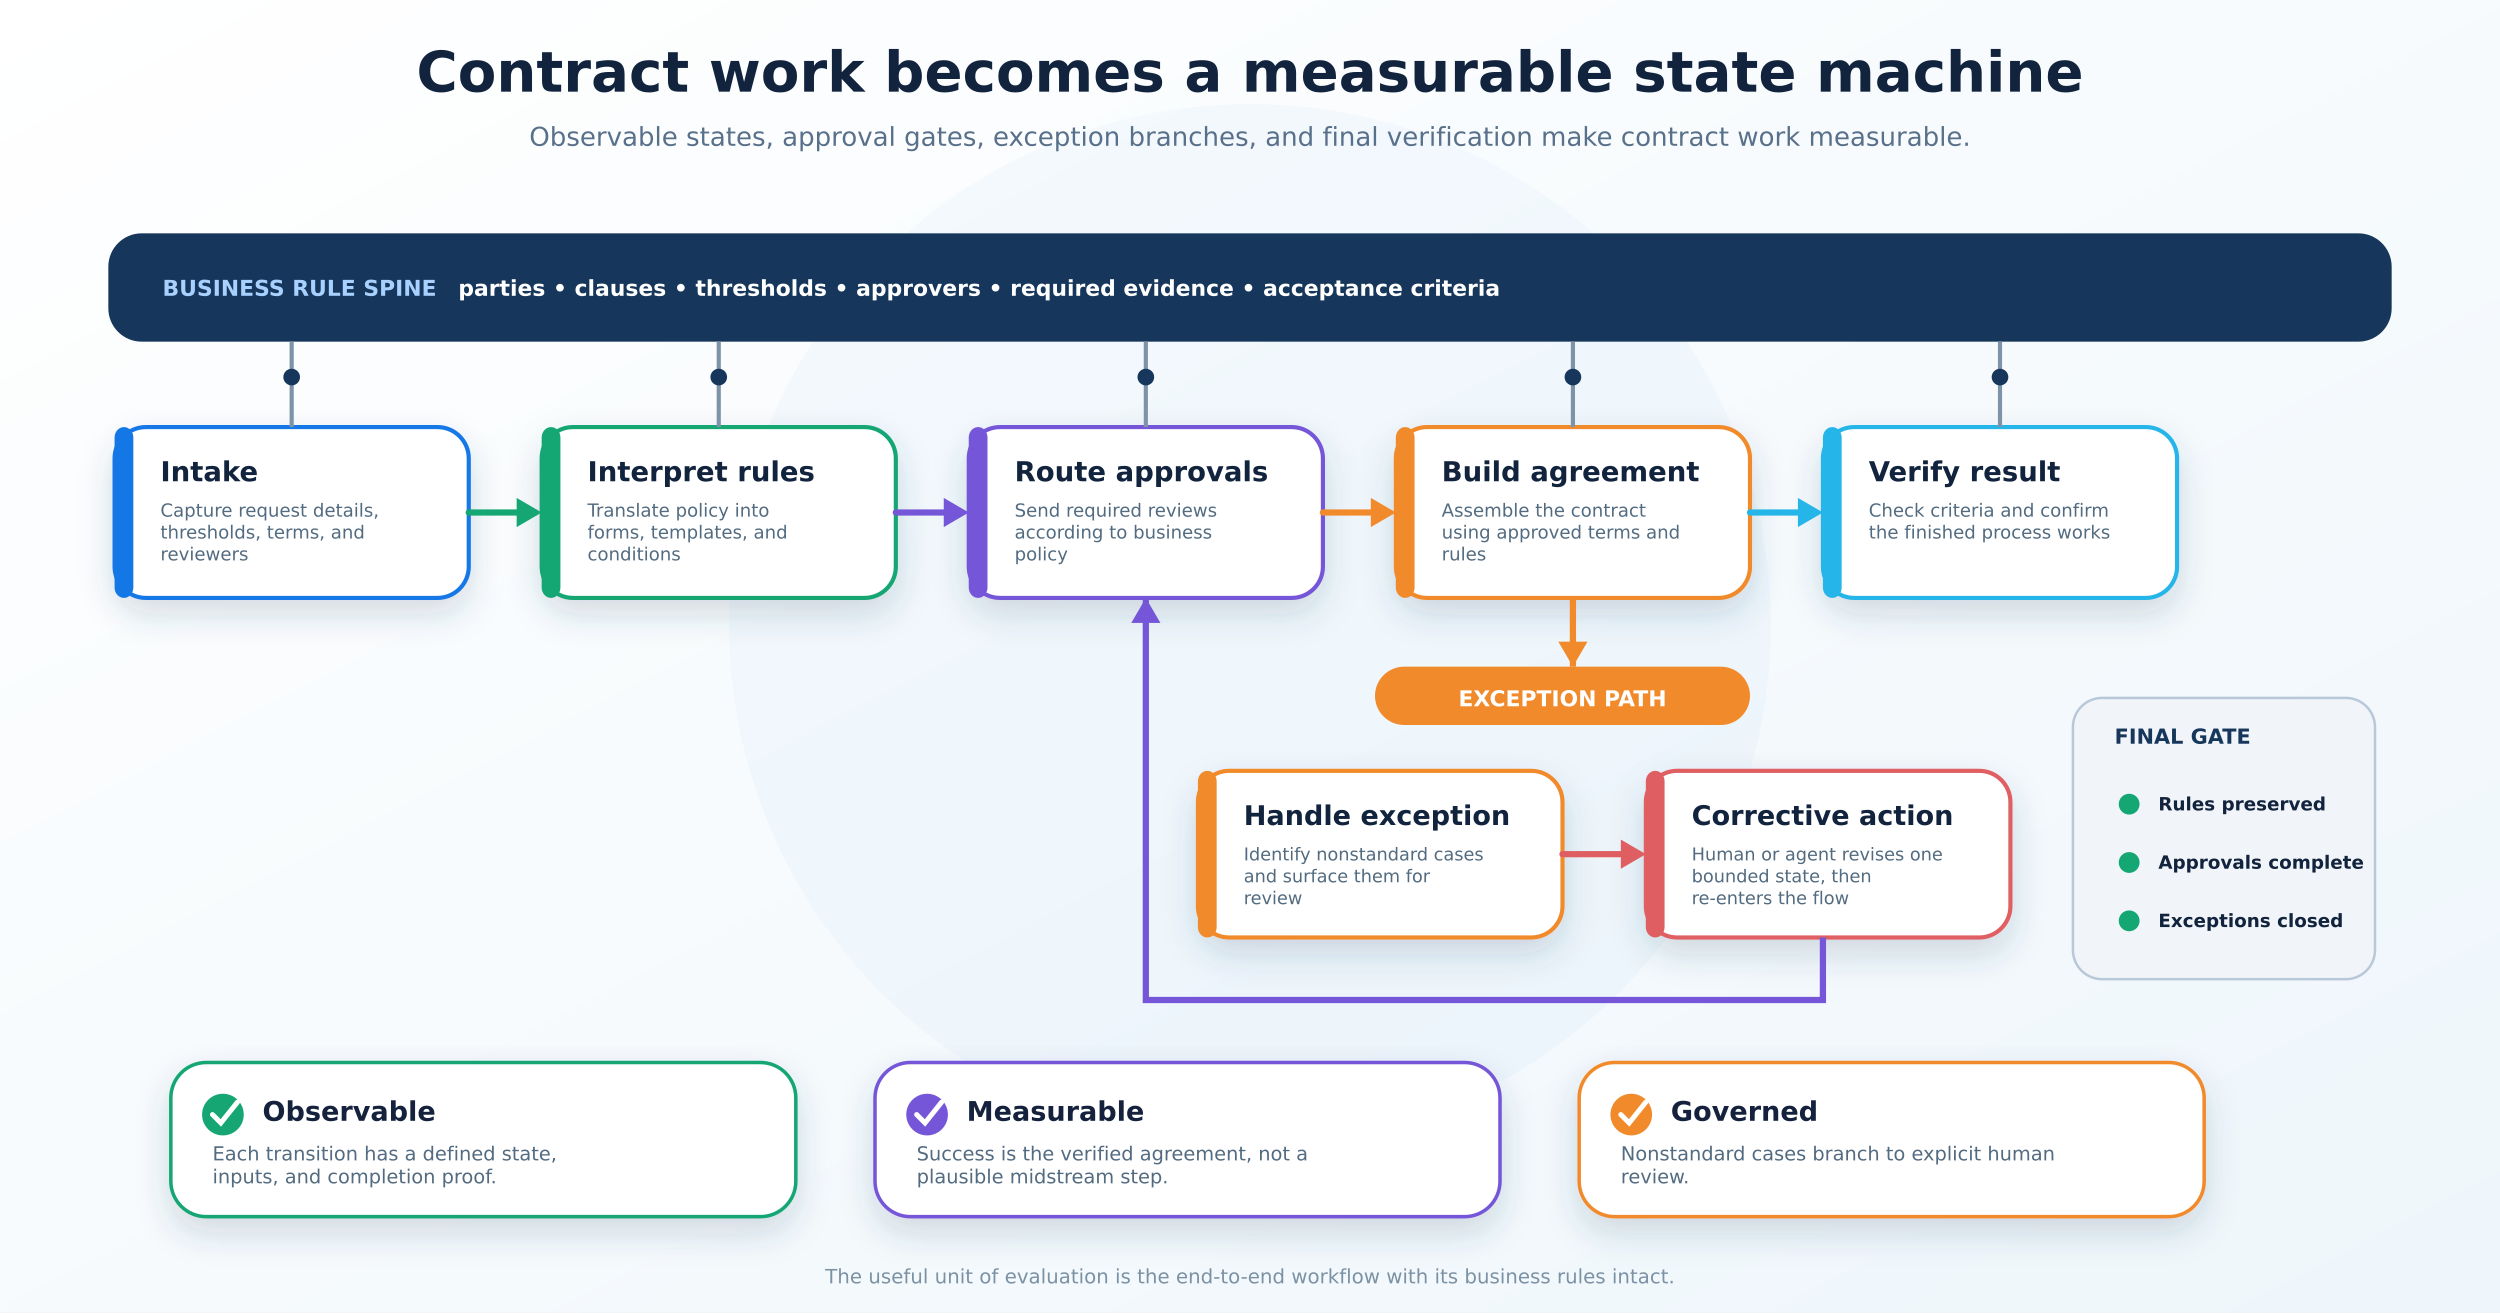
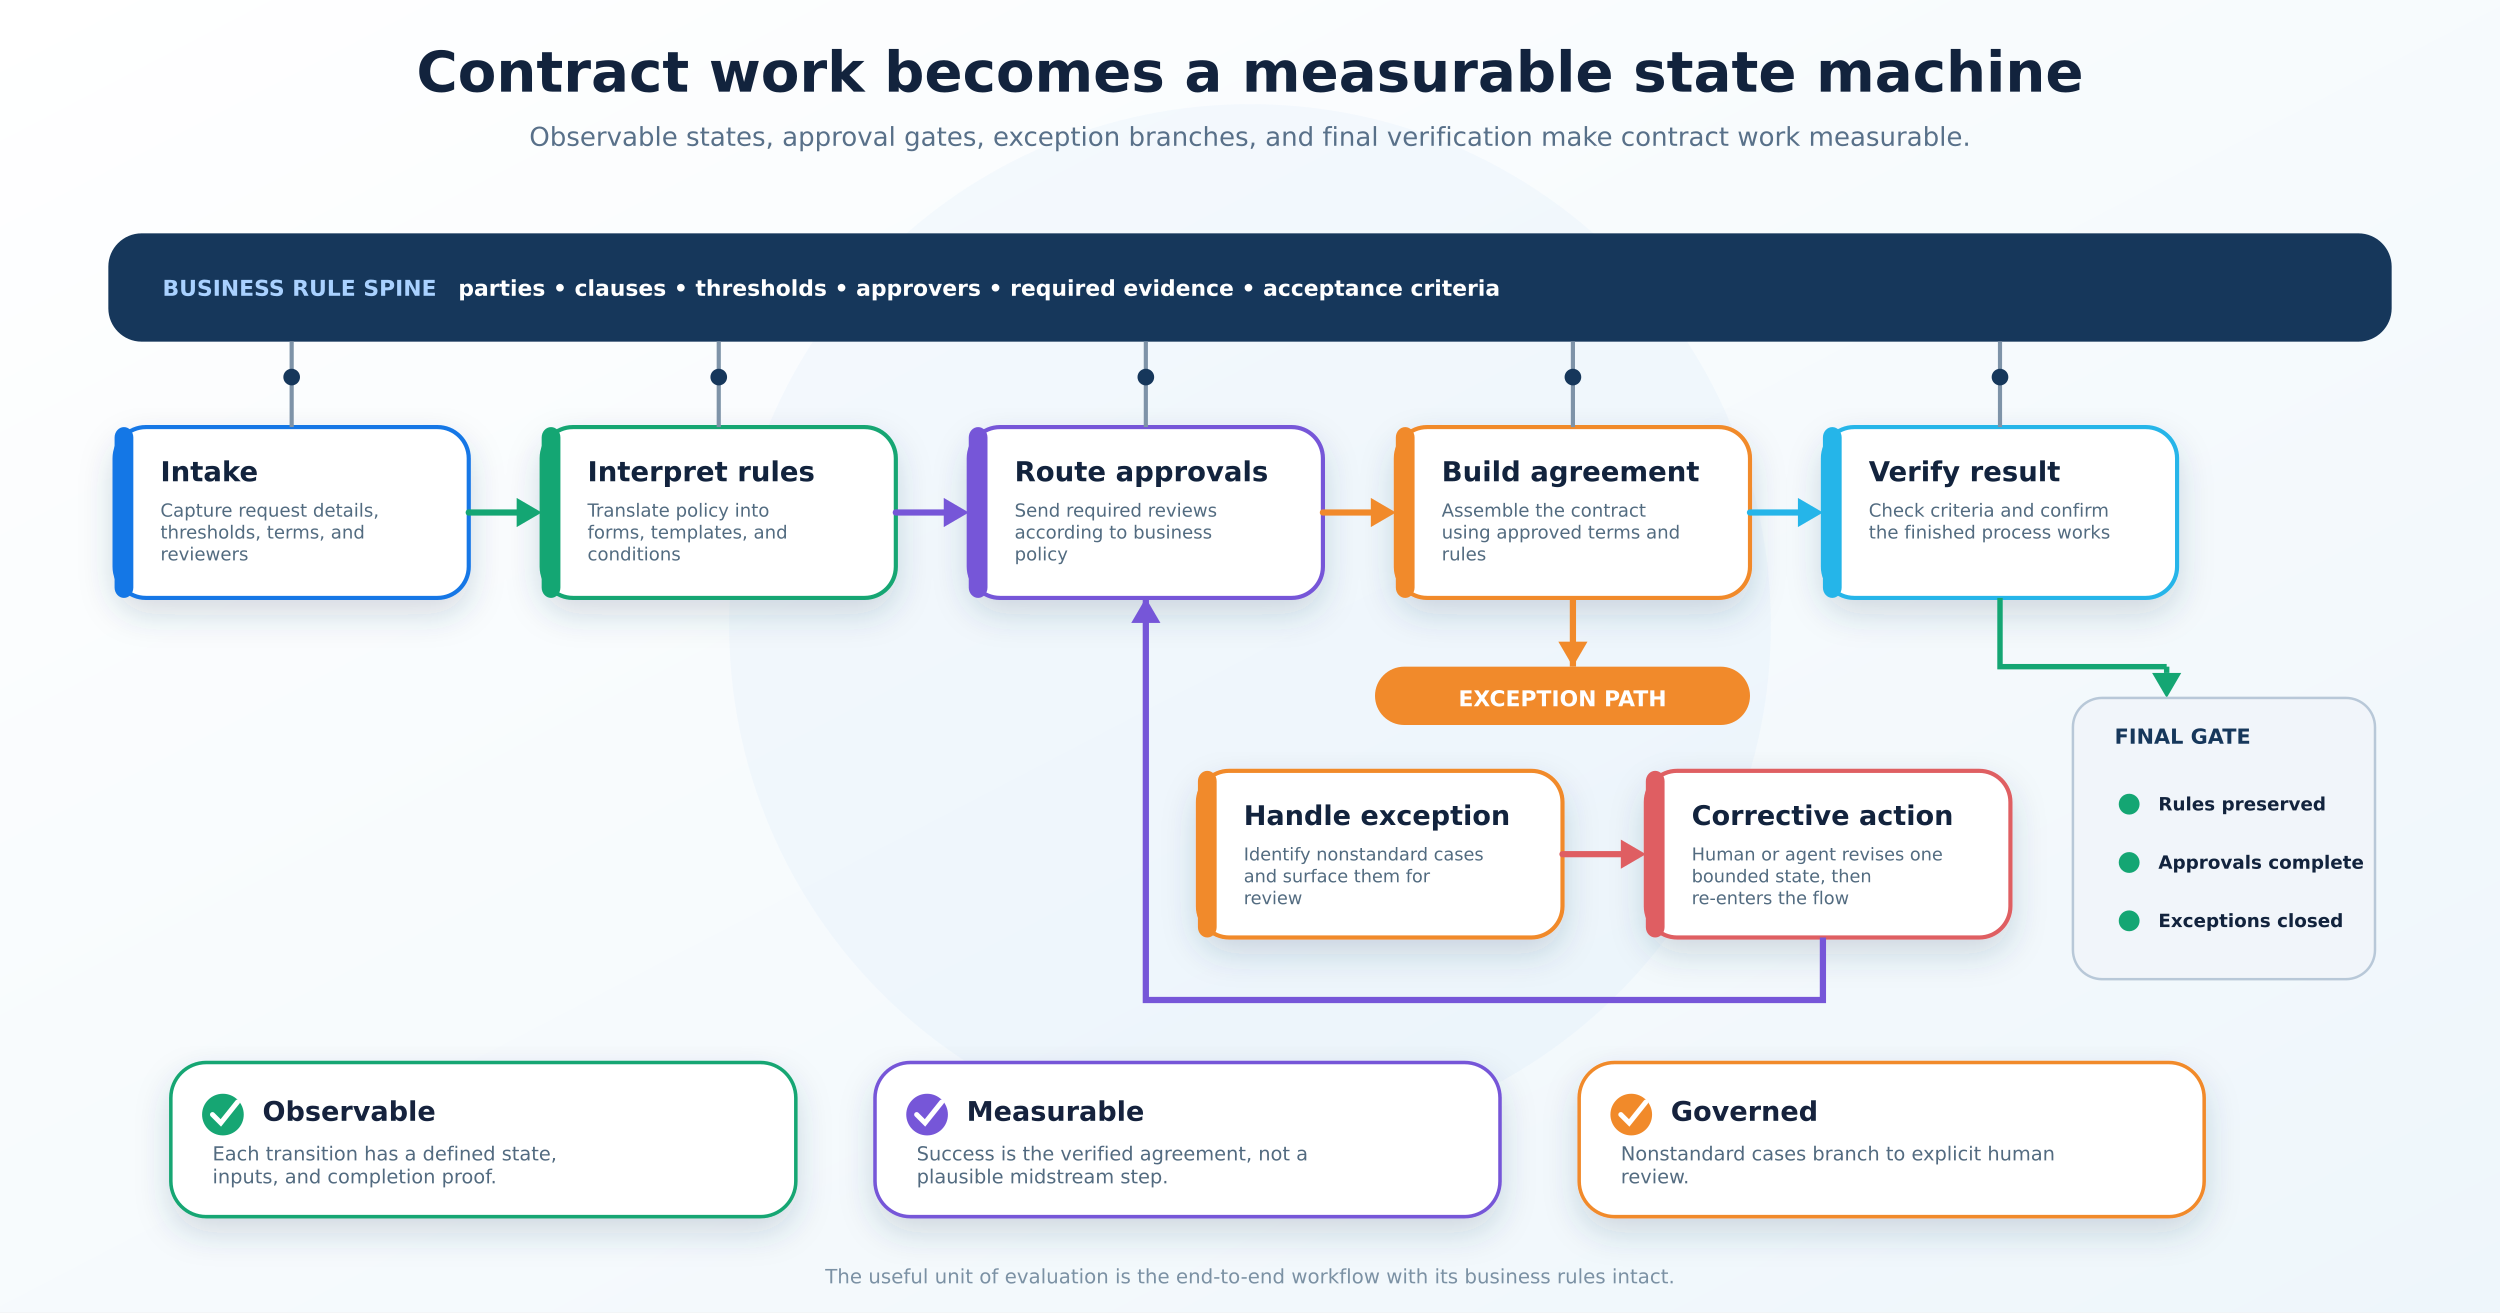
<svg xmlns="http://www.w3.org/2000/svg" width="1200" height="630" viewBox="0 0 1200 630">
  <defs>
    <linearGradient id="bg" x1="0" y1="0" x2="1" y2="1">
      <stop offset="0" stop-color="#ffffff" />
      <stop offset="1" stop-color="#eef6fb" />
    </linearGradient>
    <linearGradient id="panel" x1="0" y1="0" x2="1" y2="1">
      <stop offset="0" stop-color="#ffffff" />
      <stop offset="1" stop-color="#edf5fb" />
    </linearGradient>
    <linearGradient id="dark" x1="0" y1="0" x2="1" y2="1">
      <stop offset="0" stop-color="#193b5d" />
      <stop offset="1" stop-color="#0b2037" />
    </linearGradient>
    <filter id="shadow" x="-20%" y="-20%" width="140%" height="160%">
      <feDropShadow dx="0" dy="7" stdDeviation="8" flood-color="#334f6a" flood-opacity=".18" />
    </filter>
    <marker id="arrow" viewBox="0 0 10 10" refX="9" refY="5" markerWidth="7" markerHeight="7" orient="auto">
      <path d="M0,0 L10,5 L0,10 z" fill="#1477e6" />
    </marker>
    <marker id="arrow2" viewBox="0 0 10 10" refX="9" refY="5" markerWidth="7" markerHeight="7" orient="auto">
      <path d="M0,0 L10,5 L0,10 z" fill="#14a673" />
    </marker>
  </defs>
  <rect width="1200" height="630" fill="url(#bg)" />
  <circle cx="600" cy="300" r="250" fill="#1477e6" opacity=".035" />
  <g font-family="DejaVu Sans, Arial, sans-serif">
    <text x="600" y="44" text-anchor="middle" font-size="27" font-weight="800" fill="#12233d">Contract work becomes a measurable state machine</text>
    <text x="600" y="70" text-anchor="middle" font-size="12.5" fill="#587089">Observable states, approval gates, exception branches, and final verification make contract work measurable.</text>
    <rect x="52" y="112" width="1096" height="52" rx="16" fill="#16375b" />
    <text x="78" y="142" font-size="10.5" font-weight="800" fill="#a9d1ff">BUSINESS RULE SPINE</text>
    <text x="220" y="142" font-size="10.5" font-weight="600" fill="#fff">parties • clauses • thresholds • approvers • required evidence • acceptance criteria</text>
    <g>
      <rect x="55" y="205" width="170" height="82" rx="15" fill="#fff" stroke="#1477e6" stroke-width="2" filter="url(#shadow)" />
      <rect x="55" y="205" width="9" height="82" rx="5" fill="#1477e6" />
      <text x="77" y="231" font-size="13.2" font-weight="800" fill="#12233d">Intake</text>
      <text x="77" y="248" font-size="8.7" font-weight="400" fill="#526b80" text-anchor="start">
        <tspan x="77" dy="0">Capture request details,</tspan>
        <tspan x="77" dy="10.5">thresholds, terms, and</tspan>
        <tspan x="77" dy="10.5">reviewers</tspan>
      </text>
    </g>
    <g>
      <rect x="260" y="205" width="170" height="82" rx="15" fill="#fff" stroke="#14a673" stroke-width="2" filter="url(#shadow)" />
      <rect x="260" y="205" width="9" height="82" rx="5" fill="#14a673" />
      <text x="282" y="231" font-size="13.2" font-weight="800" fill="#12233d">Interpret rules</text>
      <text x="282" y="248" font-size="8.7" font-weight="400" fill="#526b80" text-anchor="start">
        <tspan x="282" dy="0">Translate policy into</tspan>
        <tspan x="282" dy="10.5">forms, templates, and</tspan>
        <tspan x="282" dy="10.5">conditions</tspan>
      </text>
    </g>
    <g>
      <rect x="465" y="205" width="170" height="82" rx="15" fill="#fff" stroke="#7656d8" stroke-width="2" filter="url(#shadow)" />
      <rect x="465" y="205" width="9" height="82" rx="5" fill="#7656d8" />
      <text x="487" y="231" font-size="13.2" font-weight="800" fill="#12233d">Route approvals</text>
      <text x="487" y="248" font-size="8.7" font-weight="400" fill="#526b80" text-anchor="start">
        <tspan x="487" dy="0">Send required reviews</tspan>
        <tspan x="487" dy="10.5">according to business</tspan>
        <tspan x="487" dy="10.5">policy</tspan>
      </text>
    </g>
    <g>
      <rect x="670" y="205" width="170" height="82" rx="15" fill="#fff" stroke="#f18a2b" stroke-width="2" filter="url(#shadow)" />
      <rect x="670" y="205" width="9" height="82" rx="5" fill="#f18a2b" />
      <text x="692" y="231" font-size="13.2" font-weight="800" fill="#12233d">Build agreement</text>
      <text x="692" y="248" font-size="8.7" font-weight="400" fill="#526b80" text-anchor="start">
        <tspan x="692" dy="0">Assemble the contract</tspan>
        <tspan x="692" dy="10.5">using approved terms and</tspan>
        <tspan x="692" dy="10.5">rules</tspan>
      </text>
    </g>
    <g>
      <rect x="875" y="205" width="170" height="82" rx="15" fill="#fff" stroke="#25b5e9" stroke-width="2" filter="url(#shadow)" />
      <rect x="875" y="205" width="9" height="82" rx="5" fill="#25b5e9" />
      <text x="897" y="231" font-size="13.2" font-weight="800" fill="#12233d">Verify result</text>
      <text x="897" y="248" font-size="8.7" font-weight="400" fill="#526b80" text-anchor="start">
        <tspan x="897" dy="0">Check criteria and confirm</tspan>
        <tspan x="897" dy="10.5">the finished process works</tspan>
      </text>
    </g>
    <g>
      <line x1="225" y1="246" x2="248" y2="246" stroke="#14a673" stroke-width="3" stroke-linecap="round" />
      <polygon points="248,239 260,246 248,253" fill="#14a673" />
    </g>
    <g>
      <line x1="430" y1="246" x2="453" y2="246" stroke="#7656d8" stroke-width="3" stroke-linecap="round" />
      <polygon points="453,239 465,246 453,253" fill="#7656d8" />
    </g>
    <g>
      <line x1="635" y1="246" x2="658" y2="246" stroke="#f18a2b" stroke-width="3" stroke-linecap="round" />
      <polygon points="658,239 670,246 658,253" fill="#f18a2b" />
    </g>
    <g>
      <line x1="840" y1="246" x2="863" y2="246" stroke="#25b5e9" stroke-width="3" stroke-linecap="round" />
      <polygon points="863,239 875,246 863,253" fill="#25b5e9" />
    </g>
    <line x1="140" y1="164" x2="140" y2="205" stroke="#7e93a8" stroke-width="2" />
    <circle cx="140" cy="181" r="4" fill="#16375b" />
    <line x1="345" y1="164" x2="345" y2="205" stroke="#7e93a8" stroke-width="2" />
    <circle cx="345" cy="181" r="4" fill="#16375b" />
    <line x1="550" y1="164" x2="550" y2="205" stroke="#7e93a8" stroke-width="2" />
    <circle cx="550" cy="181" r="4" fill="#16375b" />
    <line x1="755" y1="164" x2="755" y2="205" stroke="#7e93a8" stroke-width="2" />
    <circle cx="755" cy="181" r="4" fill="#16375b" />
    <line x1="960" y1="164" x2="960" y2="205" stroke="#7e93a8" stroke-width="2" />
    <circle cx="960" cy="181" r="4" fill="#16375b" />
    <g>
      <rect x="660" y="320" width="180" height="28" rx="14" fill="#f18a2b" />
      <text x="750" y="339" text-anchor="middle" font-size="10.5" font-weight="800" fill="#fff">EXCEPTION PATH</text>
    </g>
    <path d="M755 287 V320" fill="none" stroke="#f18a2b" stroke-width="3" />
    <polygon points="748,308 755,320 762,308" fill="#f18a2b" />
    <g>
      <rect x="575" y="370" width="175" height="80" rx="15" fill="#fff" stroke="#f18a2b" stroke-width="2" filter="url(#shadow)" />
      <rect x="575" y="370" width="9" height="80" rx="5" fill="#f18a2b" />
      <text x="597" y="396" font-size="13" font-weight="800" fill="#12233d">Handle exception</text>
      <text x="597" y="413" font-size="8.5" font-weight="400" fill="#526b80" text-anchor="start">
        <tspan x="597" dy="0">Identify nonstandard cases</tspan>
        <tspan x="597" dy="10.5">and surface them for</tspan>
        <tspan x="597" dy="10.5">review</tspan>
      </text>
    </g>
    <g>
      <rect x="790" y="370" width="175" height="80" rx="15" fill="#fff" stroke="#df5e62" stroke-width="2" filter="url(#shadow)" />
      <rect x="790" y="370" width="9" height="80" rx="5" fill="#df5e62" />
      <text x="812" y="396" font-size="13" font-weight="800" fill="#12233d">Corrective action</text>
      <text x="812" y="413" font-size="8.5" font-weight="400" fill="#526b80" text-anchor="start">
        <tspan x="812" dy="0">Human or agent revises one</tspan>
        <tspan x="812" dy="10.5">bounded state, then</tspan>
        <tspan x="812" dy="10.5">re-enters the flow</tspan>
      </text>
    </g>
    <g>
      <line x1="750" y1="410" x2="778" y2="410" stroke="#df5e62" stroke-width="3" stroke-linecap="round" />
      <polygon points="778,403 790,410 778,417" fill="#df5e62" />
    </g>
    <path d="M875 450 V480 H550 V287" fill="none" stroke="#7656d8" stroke-width="3" />
    <polygon points="543,299 550,287 557,299" fill="#7656d8" />
+     <path d="M960 287 V320 H1040" fill="none" stroke="#14a673" stroke-width="2.6" />
+     <line x1="1040" y1="320" x2="1040" y2="323" stroke="#14a673" stroke-width="2.6" />
+     <polygon points="1033,323 1040,335 1047,323" fill="#14a673" />
    <rect x="995" y="335" width="145" height="135" rx="14" fill="#f1f5fa" stroke="#b8c8d8" stroke-width="1.2" />
    <text x="1015" y="357" font-size="10" font-weight="800" fill="#16375b">FINAL GATE</text>
    <circle cx="1022" cy="386" r="5" fill="#14a673" />
    <text x="1036" y="389" font-size="8.8" font-weight="600" fill="#12233d">Rules preserved</text>
    <circle cx="1022" cy="414" r="5" fill="#14a673" />
    <text x="1036" y="417" font-size="8.8" font-weight="600" fill="#12233d">Approvals complete</text>
    <circle cx="1022" cy="442" r="5" fill="#14a673" />
    <text x="1036" y="445" font-size="8.8" font-weight="600" fill="#12233d">Exceptions closed</text>
    <g filter="url(#shadow)">
      <rect x="82" y="510" width="300" height="74" rx="17" fill="#fff" stroke="#14a673" stroke-width="1.7" />
      <circle cx="107" cy="535" r="10" fill="#14a673" />
      <path d="M102,535 l4,4 l8,-10" fill="none" stroke="#fff" stroke-width="2.4" stroke-linecap="round" />
      <text x="126" y="538" font-size="13" font-weight="800" fill="#12233d">Observable</text>
      <text x="102" y="557" font-size="9.3" font-weight="400" fill="#526b80" text-anchor="start">
        <tspan x="102" dy="0">Each transition has a defined state,</tspan>
        <tspan x="102" dy="11">inputs, and completion proof.</tspan>
      </text>
    </g>
    <g filter="url(#shadow)">
      <rect x="420" y="510" width="300" height="74" rx="17" fill="#fff" stroke="#7656d8" stroke-width="1.7" />
      <circle cx="445" cy="535" r="10" fill="#7656d8" />
      <path d="M440,535 l4,4 l8,-10" fill="none" stroke="#fff" stroke-width="2.4" stroke-linecap="round" />
      <text x="464" y="538" font-size="13" font-weight="800" fill="#12233d">Measurable</text>
      <text x="440" y="557" font-size="9.3" font-weight="400" fill="#526b80" text-anchor="start">
        <tspan x="440" dy="0">Success is the verified agreement, not a</tspan>
        <tspan x="440" dy="11">plausible midstream step.</tspan>
      </text>
    </g>
    <g filter="url(#shadow)">
      <rect x="758" y="510" width="300" height="74" rx="17" fill="#fff" stroke="#f18a2b" stroke-width="1.7" />
      <circle cx="783" cy="535" r="10" fill="#f18a2b" />
      <path d="M778,535 l4,4 l8,-10" fill="none" stroke="#fff" stroke-width="2.4" stroke-linecap="round" />
      <text x="802" y="538" font-size="13" font-weight="800" fill="#12233d">Governed</text>
      <text x="778" y="557" font-size="9.3" font-weight="400" fill="#526b80" text-anchor="start">
        <tspan x="778" dy="0">Nonstandard cases branch to explicit human</tspan>
        <tspan x="778" dy="11">review.</tspan>
      </text>
    </g>
    <text x="600" y="616" text-anchor="middle" font-size="9.5" fill="#7b91a4">The useful unit of evaluation is the end-to-end workflow with its business rules intact.</text>
  </g>
</svg>
